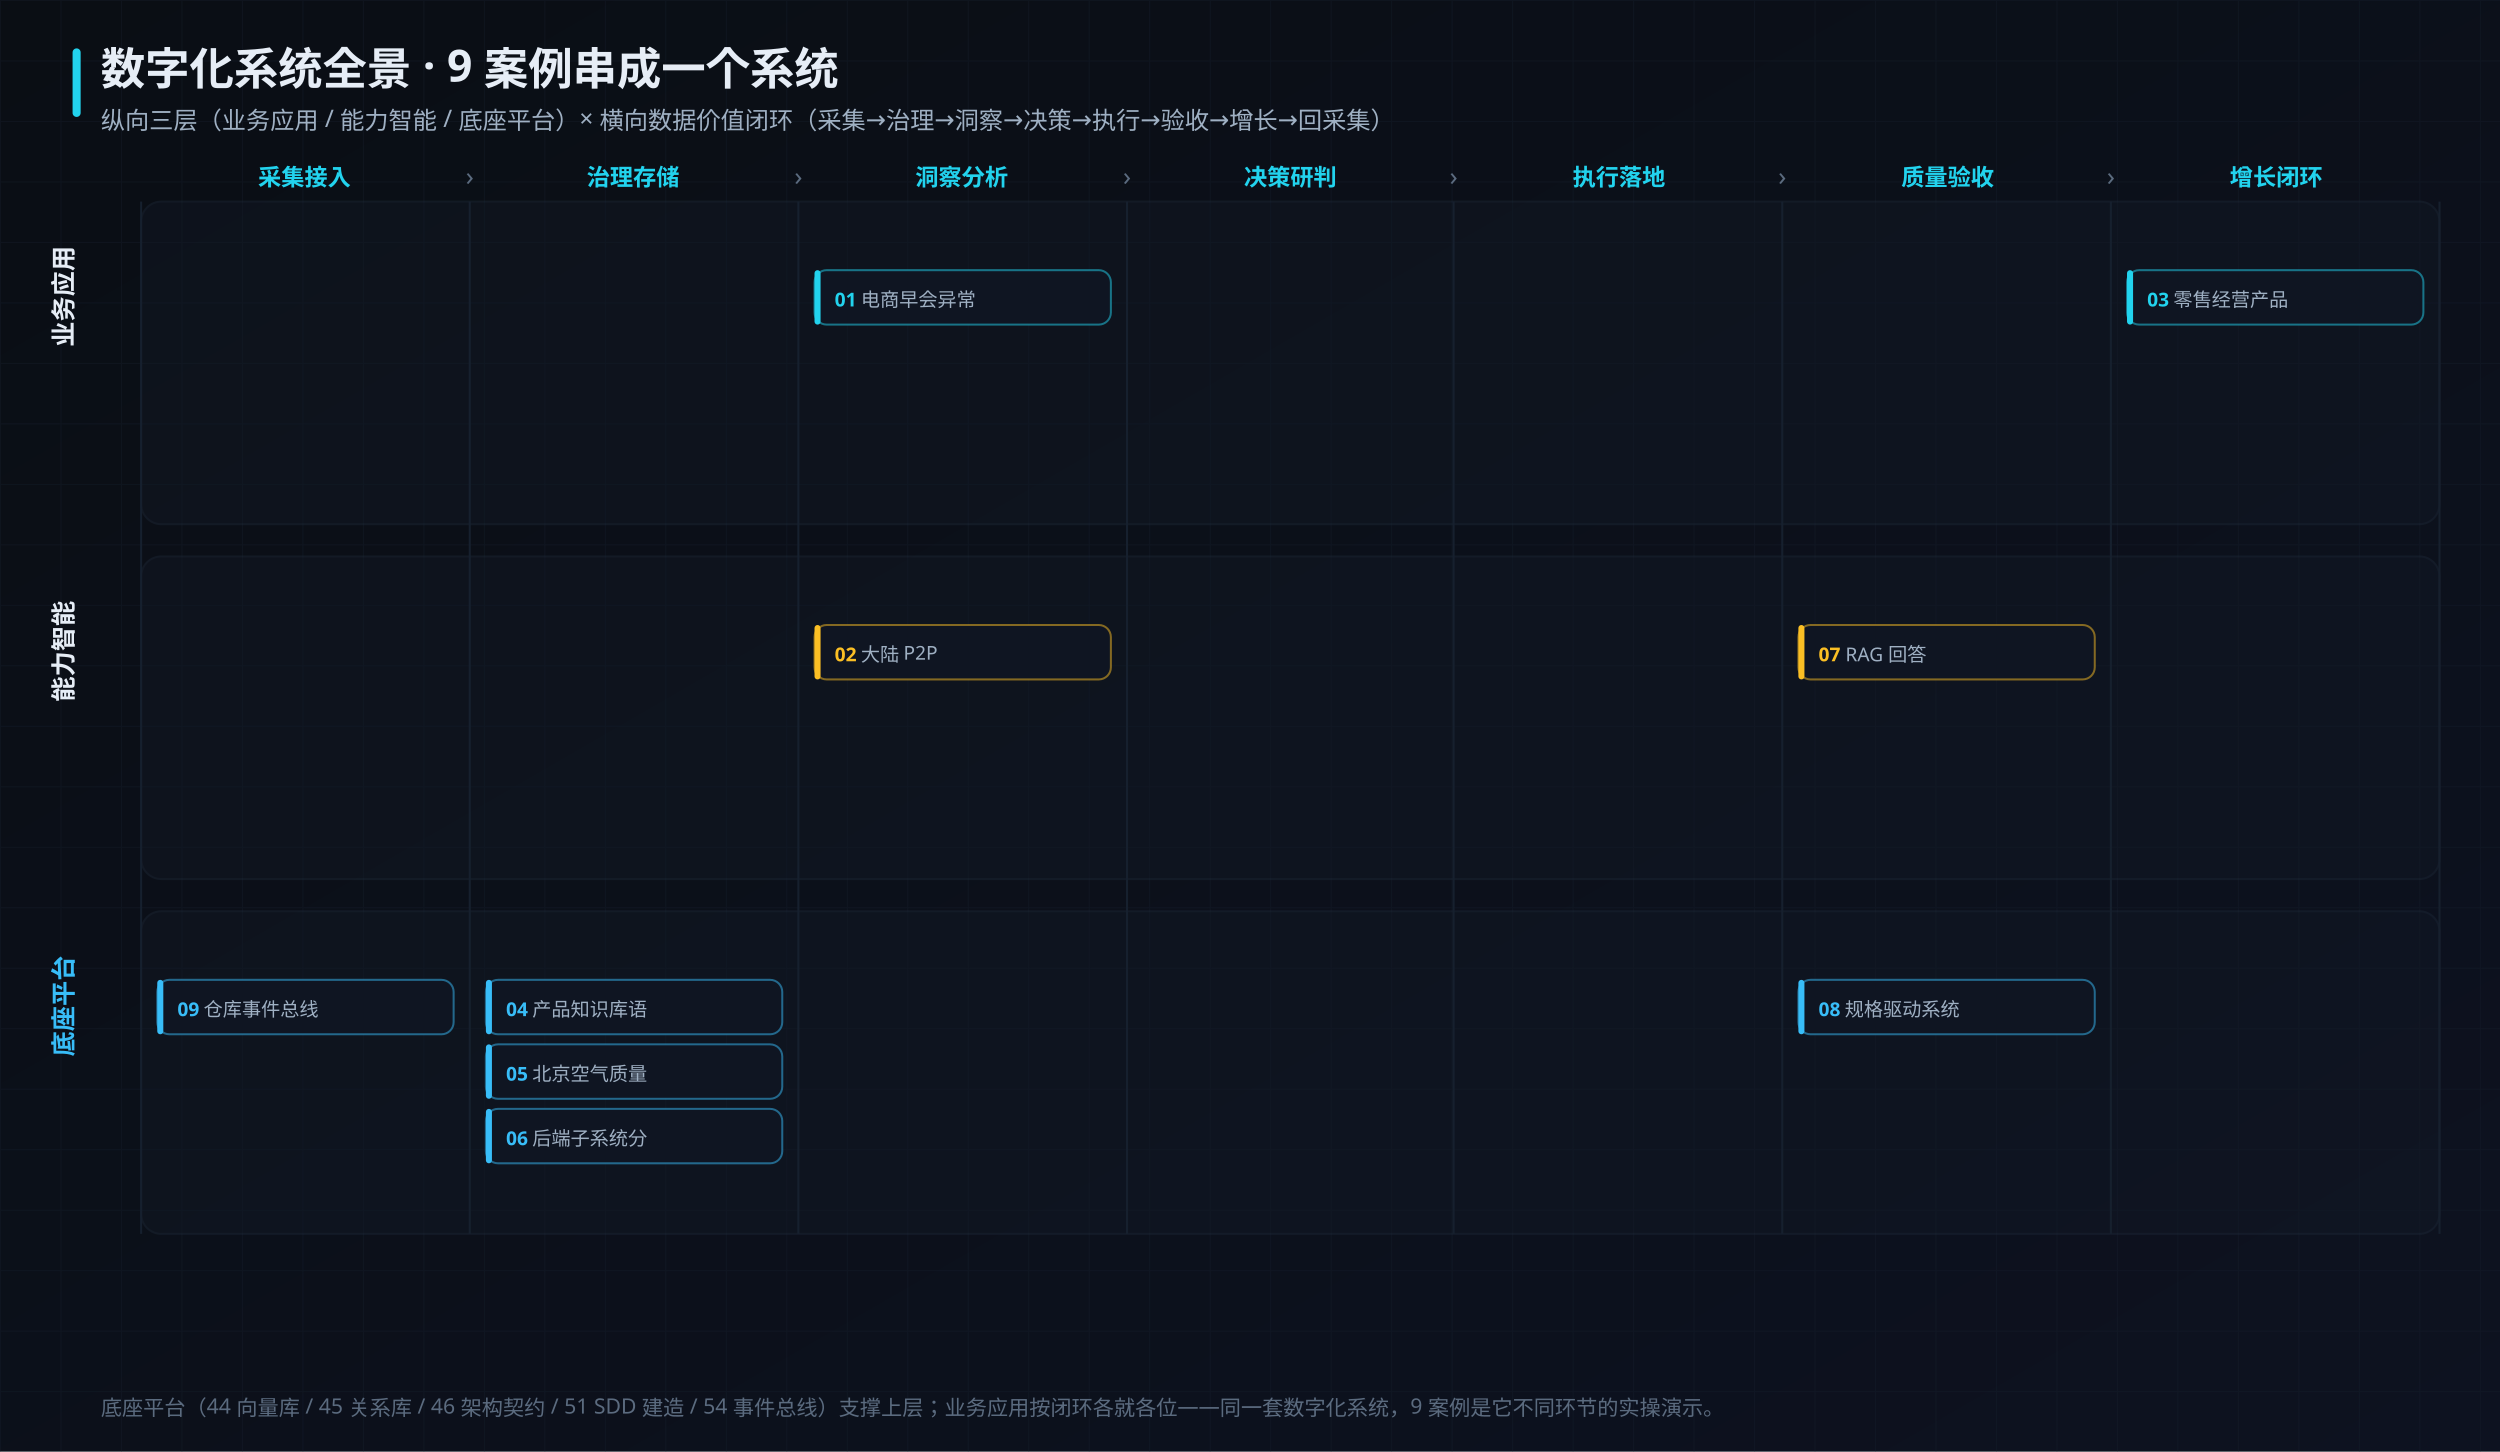
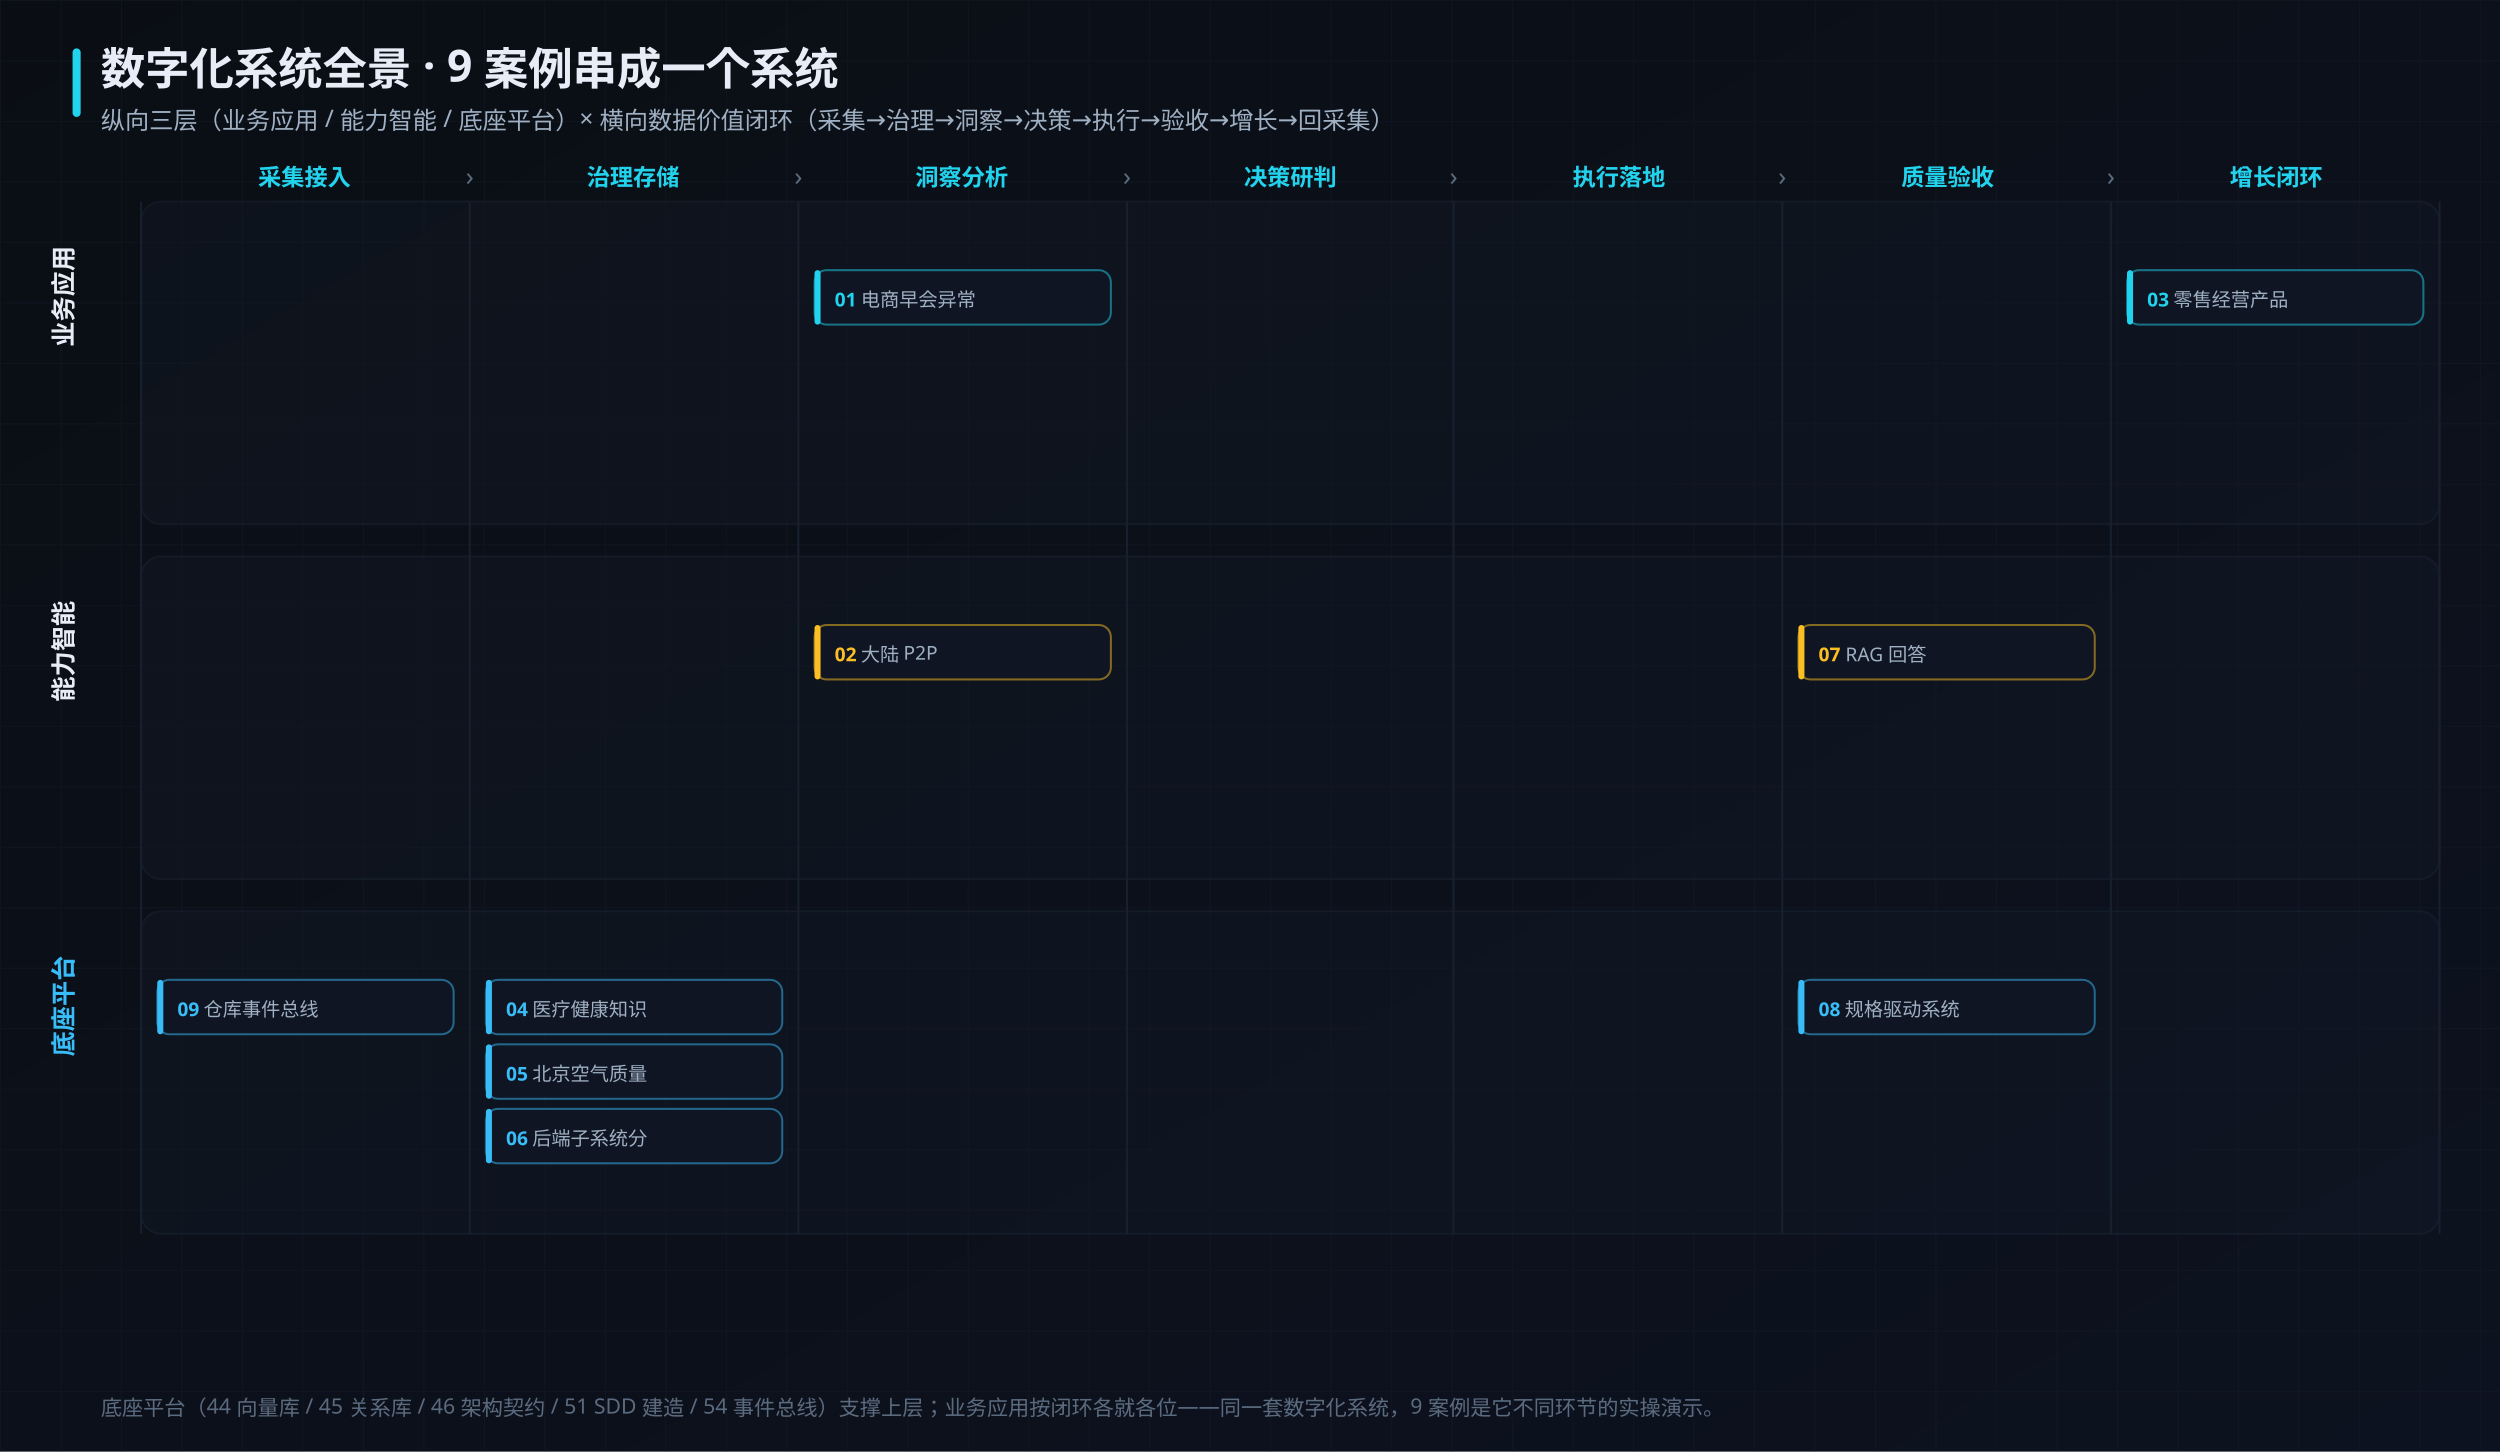
<svg xmlns="http://www.w3.org/2000/svg" viewBox="0 0 1240 720" font-family="PingFang SC,Microsoft YaHei,sans-serif">
  <defs>
    <linearGradient id="bg" x1="0" y1="0" x2="1" y2="1">
      <stop offset="0" stop-color="#0a0e14" />
      <stop offset="1" stop-color="#0d1220" />
    </linearGradient>
    <pattern id="grid" width="30" height="30" patternUnits="userSpaceOnUse">
      <path d="M30 0H0V30" fill="none" stroke="#16202e" stroke-width="1" />
    </pattern>
  </defs>
  <rect width="1240" height="720" fill="url(#bg)" />
  <rect width="1240" height="720" fill="url(#grid)" opacity="0.35" />
  <rect x="36" y="24" width="4" height="34" rx="2" fill="#22d3ee" />
  <text x="50" y="42" font-size="22" font-weight="750" fill="#e6edf6">数字化系统全景 · 9 案例串成一个系统</text>
  <text x="50" y="64" font-size="12" fill="#9fb0c3">纵向三层（业务应用 / 能力智能 / 底座平台）× 横向数据价值闭环（采集→治理→洞察→决策→执行→验收→增长→回采集）</text>
  <text x="151" y="92" font-size="11.5" font-weight="650" fill="#22d3ee" text-anchor="middle">采集接入</text>
  <text x="233" y="92" font-size="13" fill="#5b6b7f" text-anchor="middle">›</text>
  <text x="314" y="92" font-size="11.5" font-weight="650" fill="#22d3ee" text-anchor="middle">治理存储</text>
  <text x="396" y="92" font-size="13" fill="#5b6b7f" text-anchor="middle">›</text>
  <text x="477" y="92" font-size="11.5" font-weight="650" fill="#22d3ee" text-anchor="middle">洞察分析</text>
  <text x="559" y="92" font-size="13" fill="#5b6b7f" text-anchor="middle">›</text>
  <text x="640" y="92" font-size="11.5" font-weight="650" fill="#22d3ee" text-anchor="middle">决策研判</text>
  <text x="721" y="92" font-size="13" fill="#5b6b7f" text-anchor="middle">›</text>
  <text x="803" y="92" font-size="11.5" font-weight="650" fill="#22d3ee" text-anchor="middle">执行落地</text>
  <text x="884" y="92" font-size="13" fill="#5b6b7f" text-anchor="middle">›</text>
  <text x="966" y="92" font-size="11.5" font-weight="650" fill="#22d3ee" text-anchor="middle">质量验收</text>
  <text x="1047" y="92" font-size="13" fill="#5b6b7f" text-anchor="middle">›</text>
  <text x="1129" y="92" font-size="11.5" font-weight="650" fill="#22d3ee" text-anchor="middle">增长闭环</text>
  <rect x="70" y="100" width="1140" height="160" rx="10" fill="#121826" opacity="0.4" stroke="#1e2a3a" />
  <text x="36" y="122" font-size="12.5" font-weight="700" fill="#e6edf6" transform="rotate(-90 36 122)" text-anchor="end">业务应用</text>
  <rect x="70" y="276" width="1140" height="160" rx="10" fill="#121826" opacity="0.4" stroke="#1e2a3a" />
  <text x="36" y="298" font-size="12.5" font-weight="700" fill="#e6edf6" transform="rotate(-90 36 298)" text-anchor="end">能力智能</text>
  <rect x="70" y="452" width="1140" height="160" rx="10" fill="#121826" opacity="0.4" stroke="#1e2a3a" />
  <text x="36" y="474" font-size="12.5" font-weight="700" fill="#38bdf8" transform="rotate(-90 36 474)" text-anchor="end">底座平台</text>
  <line x1="70" y1="100" x2="70" y2="612" stroke="#16202e" />
  <line x1="233" y1="100" x2="233" y2="612" stroke="#16202e" />
  <line x1="396" y1="100" x2="396" y2="612" stroke="#16202e" />
  <line x1="559" y1="100" x2="559" y2="612" stroke="#16202e" />
  <line x1="721" y1="100" x2="721" y2="612" stroke="#16202e" />
  <line x1="884" y1="100" x2="884" y2="612" stroke="#16202e" />
  <line x1="1047" y1="100" x2="1047" y2="612" stroke="#16202e" />
  <line x1="1210" y1="100" x2="1210" y2="612" stroke="#16202e" />
  <rect x="404" y="134" width="147" height="27" rx="6" fill="#0f1522" stroke="#22d3ee" stroke-opacity="0.5" />
  <rect x="404" y="134" width="3" height="27" rx="1.5" fill="#22d3ee" />
  <text x="414" y="152" font-size="9.5" fill="#9fb0c3">
    <tspan fill="#22d3ee" font-weight="700">01</tspan> 电商早会异常</text>
  <rect x="404" y="310" width="147" height="27" rx="6" fill="#0f1522" stroke="#fbbf24" stroke-opacity="0.5" />
  <rect x="404" y="310" width="3" height="27" rx="1.5" fill="#fbbf24" />
  <text x="414" y="328" font-size="9.5" fill="#9fb0c3">
    <tspan fill="#fbbf24" font-weight="700">02</tspan> 大陆 P2P</text>
  <rect x="1055" y="134" width="147" height="27" rx="6" fill="#0f1522" stroke="#22d3ee" stroke-opacity="0.5" />
  <rect x="1055" y="134" width="3" height="27" rx="1.5" fill="#22d3ee" />
  <text x="1065" y="152" font-size="9.5" fill="#9fb0c3">
    <tspan fill="#22d3ee" font-weight="700">03</tspan> 零售经营产品</text>
  <rect x="241" y="486" width="147" height="27" rx="6" fill="#0f1522" stroke="#38bdf8" stroke-opacity="0.5" />
  <rect x="241" y="486" width="3" height="27" rx="1.5" fill="#38bdf8" />
  <text x="251" y="504" font-size="9.5" fill="#9fb0c3">
-     <tspan fill="#38bdf8" font-weight="700">04</tspan> 产品知识库语</text>
+     <tspan fill="#38bdf8" font-weight="700">04</tspan> 医疗健康知识</text>
  <rect x="241" y="518" width="147" height="27" rx="6" fill="#0f1522" stroke="#38bdf8" stroke-opacity="0.5" />
  <rect x="241" y="518" width="3" height="27" rx="1.5" fill="#38bdf8" />
  <text x="251" y="536" font-size="9.5" fill="#9fb0c3">
    <tspan fill="#38bdf8" font-weight="700">05</tspan> 北京空气质量</text>
  <rect x="241" y="550" width="147" height="27" rx="6" fill="#0f1522" stroke="#38bdf8" stroke-opacity="0.5" />
  <rect x="241" y="550" width="3" height="27" rx="1.5" fill="#38bdf8" />
  <text x="251" y="568" font-size="9.5" fill="#9fb0c3">
    <tspan fill="#38bdf8" font-weight="700">06</tspan> 后端子系统分</text>
  <rect x="892" y="310" width="147" height="27" rx="6" fill="#0f1522" stroke="#fbbf24" stroke-opacity="0.5" />
  <rect x="892" y="310" width="3" height="27" rx="1.5" fill="#fbbf24" />
  <text x="902" y="328" font-size="9.5" fill="#9fb0c3">
    <tspan fill="#fbbf24" font-weight="700">07</tspan> RAG 回答</text>
  <rect x="892" y="486" width="147" height="27" rx="6" fill="#0f1522" stroke="#38bdf8" stroke-opacity="0.5" />
  <rect x="892" y="486" width="3" height="27" rx="1.5" fill="#38bdf8" />
  <text x="902" y="504" font-size="9.5" fill="#9fb0c3">
    <tspan fill="#38bdf8" font-weight="700">08</tspan> 规格驱动系统</text>
  <rect x="78" y="486" width="147" height="27" rx="6" fill="#0f1522" stroke="#38bdf8" stroke-opacity="0.5" />
  <rect x="78" y="486" width="3" height="27" rx="1.5" fill="#38bdf8" />
  <text x="88" y="504" font-size="9.5" fill="#9fb0c3">
    <tspan fill="#38bdf8" font-weight="700">09</tspan> 仓库事件总线</text>
  <text x="50" y="702" font-size="10.5" fill="#5b6b7f">底座平台（44 向量库 / 45 关系库 / 46 架构契约 / 51 SDD 建造 / 54 事件总线）支撑上层；业务应用按闭环各就各位——同一套数字化系统，9 案例是它不同环节的实操演示。</text>
</svg>
